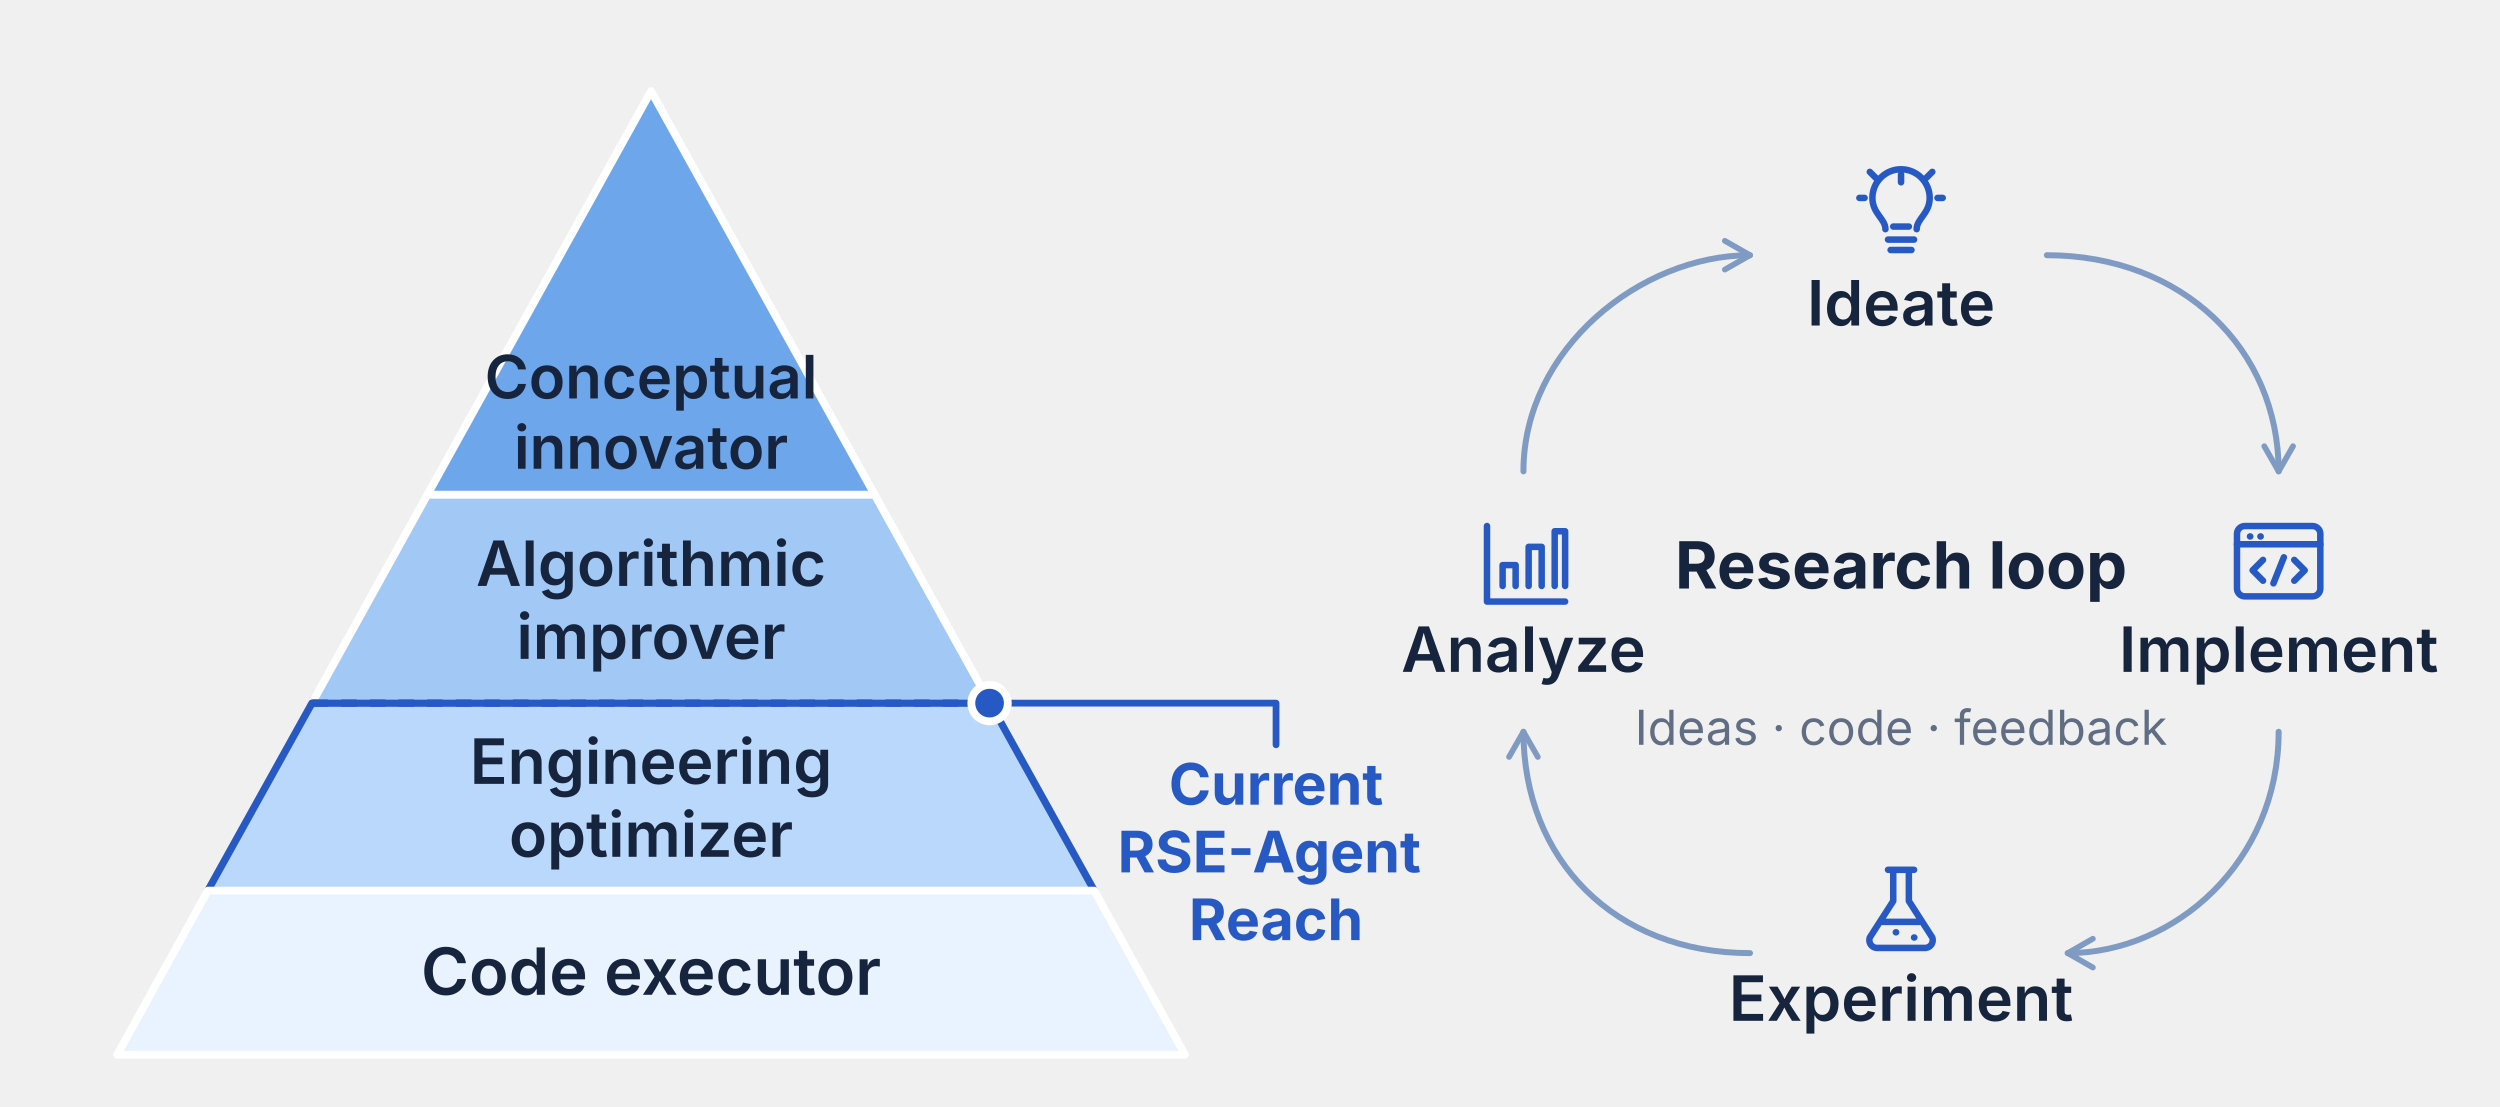
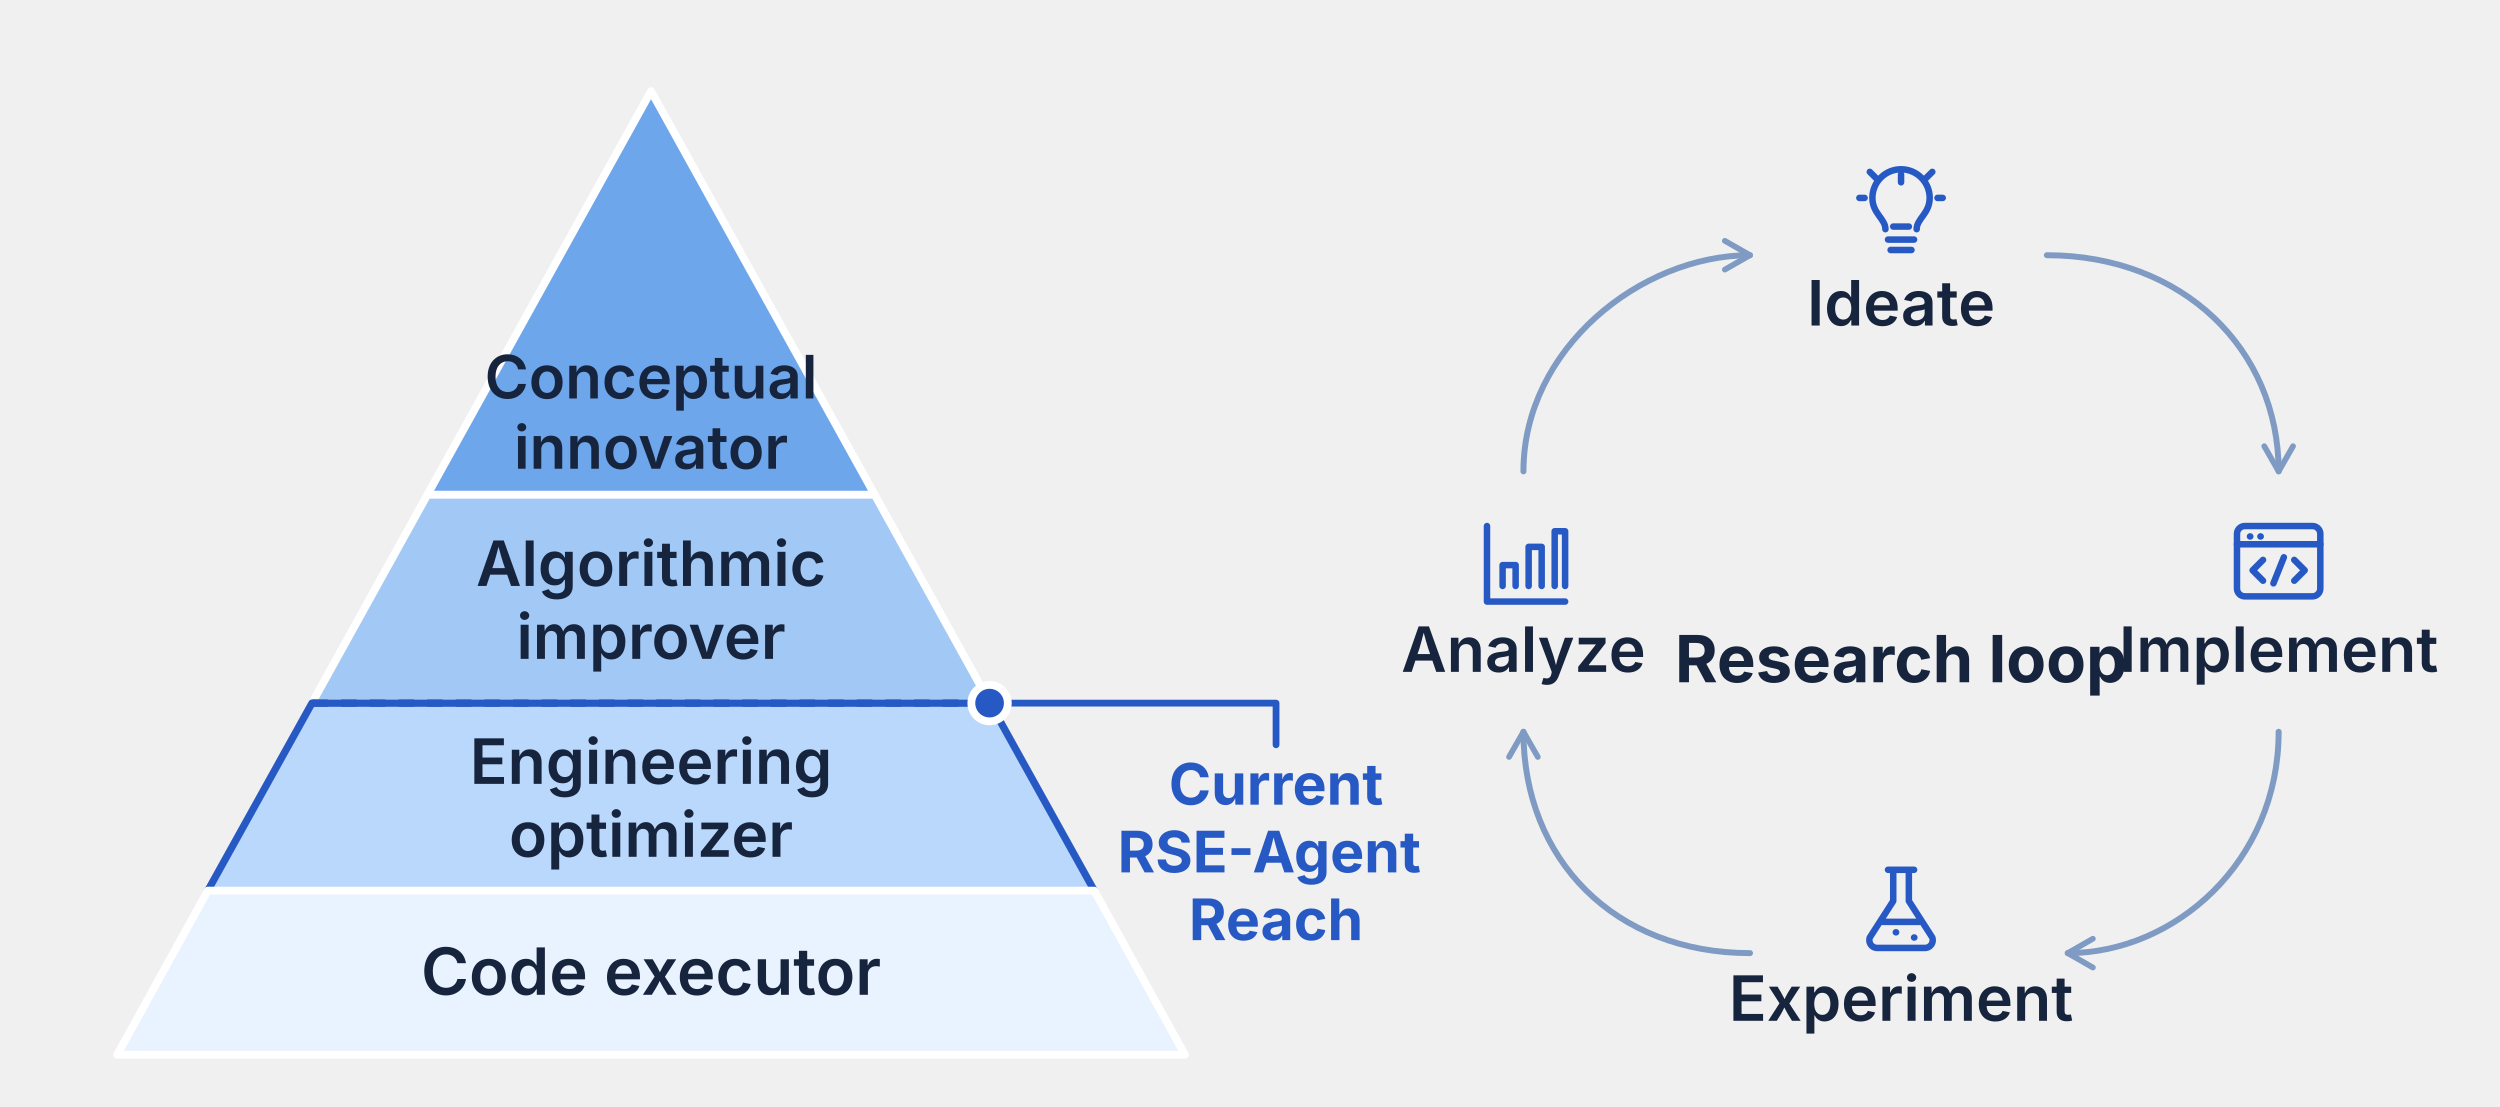
<svg xmlns="http://www.w3.org/2000/svg" width="960" height="425" viewBox="0 0 960 425" role="img" aria-labelledby="capability-title capability-desc">
  <defs>
    <marker id="arrow" viewBox="0 0 10 10" refX="8" refY="5" markerWidth="6" markerHeight="6" orient="auto-start-reverse">
      <path d="M1 1 8 5 1 9" fill="none" stroke="#7f9bc4" stroke-width="1.6" stroke-linecap="round" stroke-linejoin="round" />
    </marker>
    <marker id="focus-arrow" viewBox="0 0 10 10" refX="8" refY="5" markerWidth="6" markerHeight="6" orient="auto">
      <path d="M1 1 8 5 1 9" fill="none" stroke="#2759c4" stroke-width="1.8" stroke-linecap="round" stroke-linejoin="round" />
    </marker>
  </defs>
  <g font-family="Inter, Arial, Helvetica, sans-serif" fill="#17243d">
    <g id="capability-pyramid" stroke="#fff" stroke-width="3" stroke-linejoin="round">
      <path d="M250 35 335.9 190H164.1Z" fill="#6da6eb" />
      <path d="M164.1 190H335.9L380.2 270H119.8Z" fill="#a2c9f5" />
      <path d="M119.8 270H380.2L420.2 342H79.8Z" fill="#b9d8fb" stroke="#2759c4" stroke-width="2.8" />
      <path d="M79.8 342H420.2L455 405H45Z" fill="#e9f2ff" />
    </g>
    <g text-anchor="middle" font-weight="600">
      <text x="250" y="153" font-size="23">Conceptual<tspan x="250" dy="27">innovator</tspan>
      </text>
      <text x="250" y="225" font-size="24">Algorithmic<tspan x="250" dy="28">improver</tspan>
      </text>
      <text x="250" y="301" font-size="24">Engineering<tspan x="250" dy="28">optimizer</tspan>
      </text>
      <text x="250" y="382" font-size="25">Code executor</text>
    </g>
    <g id="research-loop">
      <g fill="none" stroke="#7f9bc4" stroke-width="2.3" stroke-linecap="round" marker-end="url(#arrow)">
        <path d="M786 98C838 98 875 134 875 181" />
        <path d="M875 281C875 331 835 366 794 366" />
        <path d="M672 366C620 366 585 330 585 281" />
        <path d="M585 181C585 134 630 98 672 98" />
      </g>
      <g fill="none" stroke="#2759c4" stroke-width="2.5" stroke-linecap="round" stroke-linejoin="round">
        <g transform="translate(714 65)">
          <path d="M10 23C10 19 5 17 5 11a11 11 0 0 1 22 0c0 6-5 8-5 12M11 27h10M12 31h8M16 2v3M2 11H0M30 11h2M4 1l3 3M25 4l3-3" />
          <path d="M13 22h6" />
        </g>
        <g transform="translate(858 201)">
          <rect x="1" y="1" width="32" height="27" rx="3" />
          <path d="M1 8h32M6 5h.1M10 5h.1M11 14l-4 4 4 4M23 14l4 4-4 4M19 13l-4 10" />
        </g>
        <g transform="translate(714 333)">
          <path d="M11 1h10M13 1v12L4 27a3 3 0 0 0 2.5 4h19a3 3 0 0 0 2.5-4L19 13V1M9 21h14" />
          <path d="M14 25h.1M21 27h.1" />
        </g>
        <g transform="translate(569 201)">
          <path d="M2 1v29h30M8 24v-8h5v8M18 24V9h5v15M28 24V3h4v21" />
        </g>
      </g>
      <g text-anchor="middle" font-size="24" font-weight="600">
        <text x="730" y="125">Ideate</text>
        <text x="875" y="258">Implement</text>
        <text x="730" y="392">Experiment</text>
        <text x="585" y="258">Analyze</text>
      </g>
-       <text x="730" y="226" text-anchor="middle" font-size="25" font-weight="650">Research loop</text>
-       <text x="730" y="286" text-anchor="middle" font-size="18.5" fill="#606d82">Ideas · code · feedback</text>
+       <text x="730" y="262" text-anchor="middle" font-size="25" font-weight="650">Research loop</text>
    </g>
    <g id="current-rse-agent-reach">
      <path d="M120 270H380" fill="none" stroke="#2759c4" stroke-width="2.8" stroke-dasharray="6 5" />
      <path d="M380 270H490V286" fill="none" stroke="#2759c4" stroke-width="2.6" stroke-linecap="round" stroke-linejoin="round" />
      <circle cx="380" cy="270" r="7" fill="#2759c4" stroke="#fff" stroke-width="3" />
      <text x="490" y="309" text-anchor="middle" fill="#2759c4" font-size="22" font-weight="700">Current<tspan x="490" dy="26">RSE-Agent</tspan>
        <tspan x="490" dy="26">Reach</tspan>
      </text>
    </g>
  </g>
</svg>
